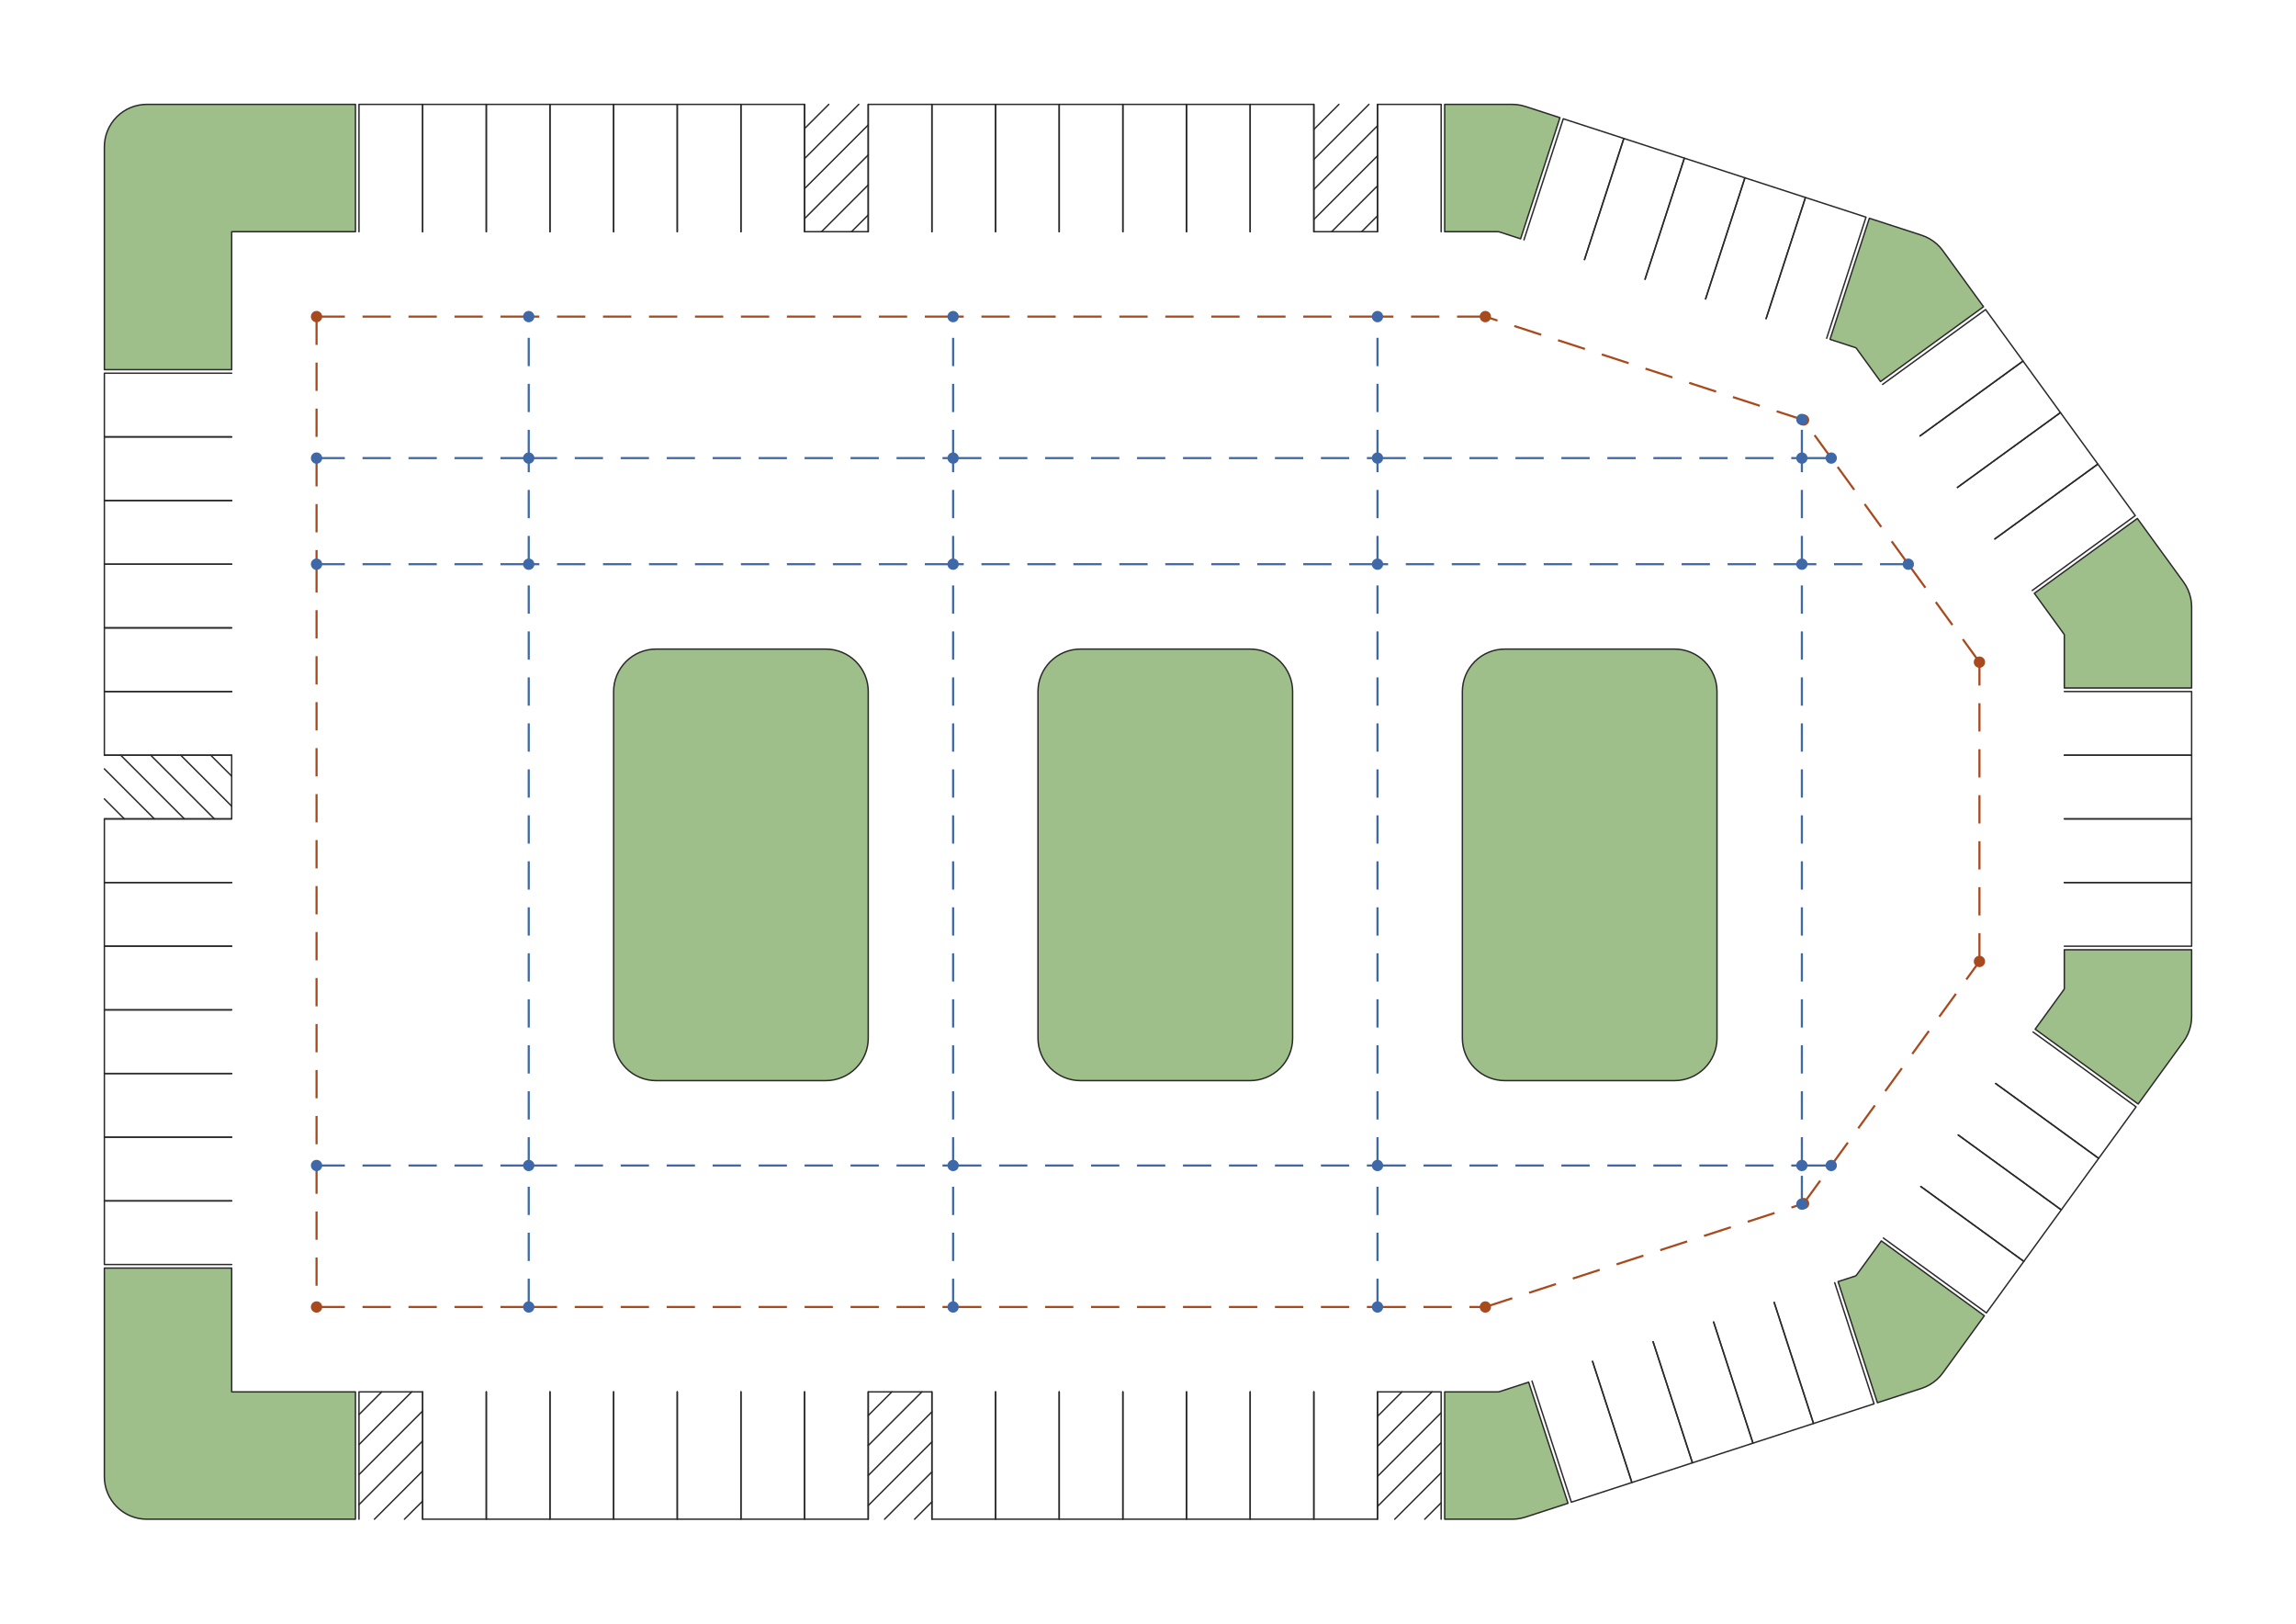
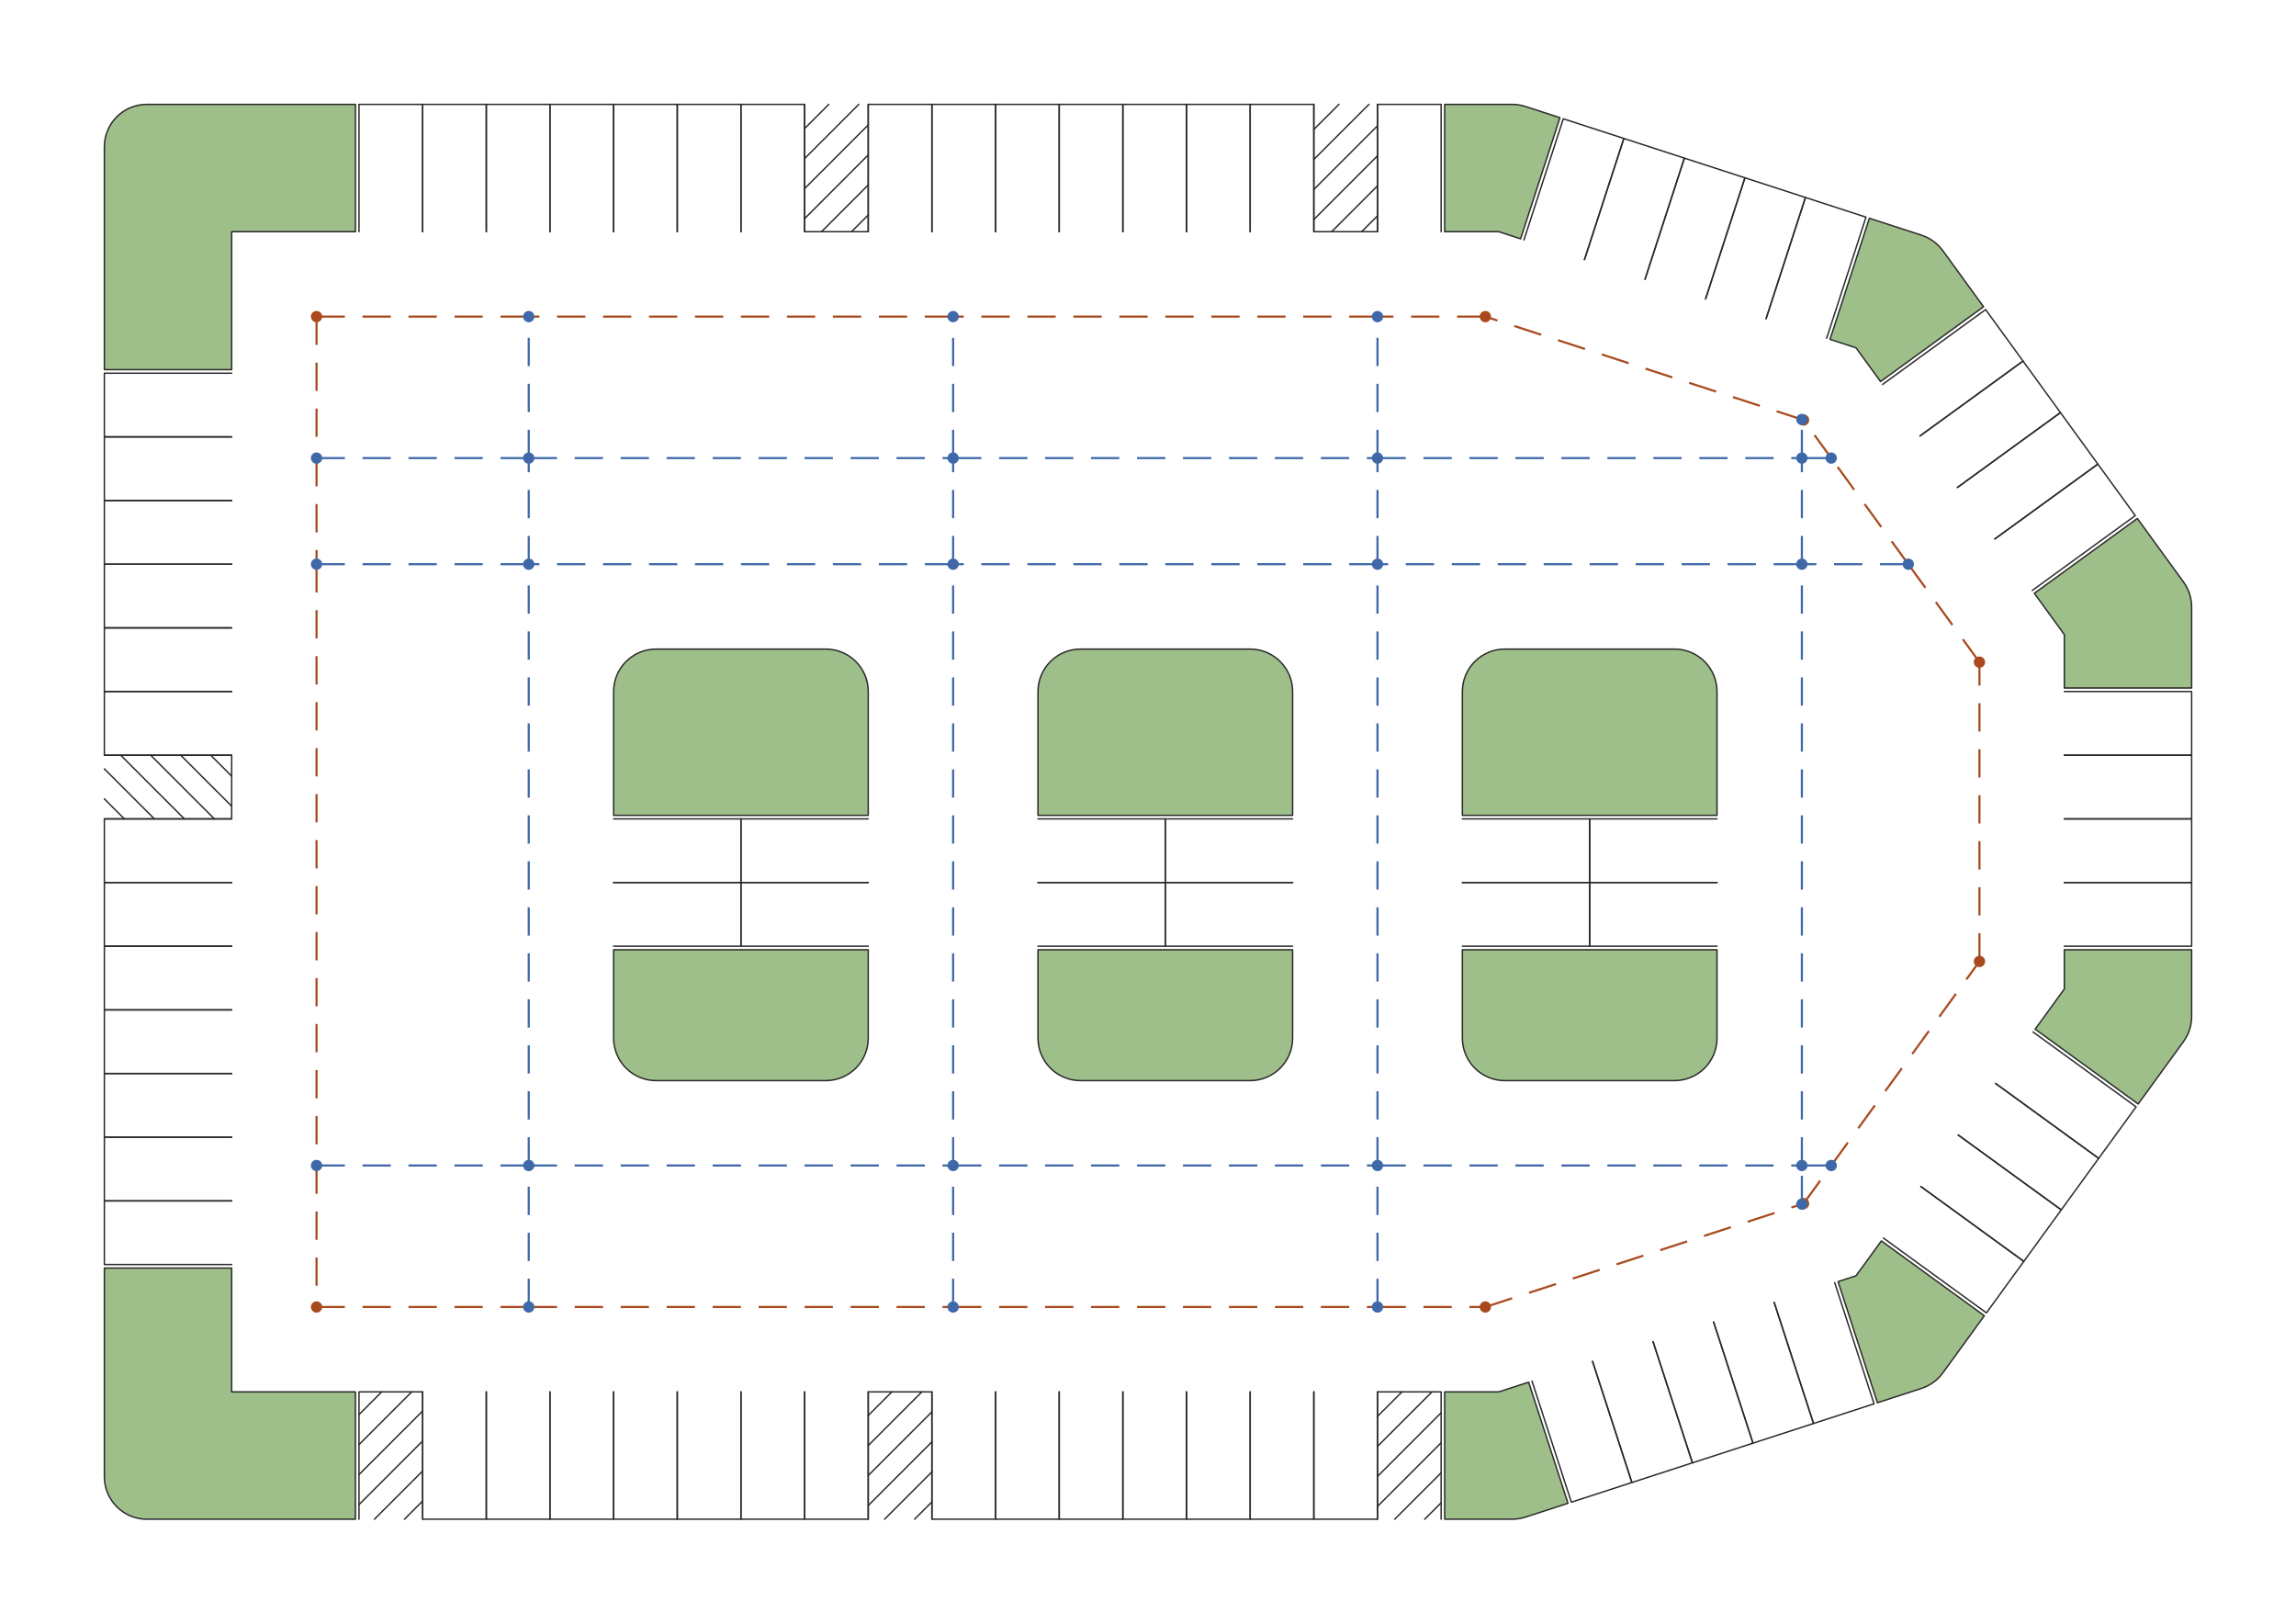
<svg xmlns="http://www.w3.org/2000/svg" width="649.232" height="459.021" viewBox="-14.755 -14.755 324.616 229.511" preserveAspectRatio="xMidYMid meet">
  <style>polygon,polyline,line,path{vector-effect:non-scaling-stroke}</style>
  <defs>
    <marker id="arrow-i" viewBox="0 0 10 10" refX="10" refY="5" markerWidth="6" markerHeight="6" orient="auto-start-reverse">
      <path d="M0 0L10 5L0 10z" fill="#3e68a8" />
    </marker>
    <marker id="arrow-p" viewBox="0 0 10 10" refX="10" refY="5" markerWidth="6" markerHeight="6" orient="auto-start-reverse">
      <path d="M0 0L10 5L0 10z" fill="#a84a1e" />
    </marker>
  </defs>
  <g transform="translate(0,200) scale(1,-1)">
    <g id="islands" fill="#9fbf8a" fill-rule="evenodd" stroke="none">
      <path d="M0 35.500 L0 6 L0.029 5.412 L0.115 4.829 L0.258 4.258 L0.457 3.704 L0.708 3.172 L1.011 2.667 L1.362 2.194 L1.757 1.757 L2.194 1.362 L2.667 1.011 L3.172 0.708 L3.704 0.457 L4.258 0.258 L4.829 0.115 L5.412 0.029 L6 0 L35.500 0 L35.500 18 L18.147 18 L18.007 18.007 L18 18.147 L18 35.500 Z" />
      <path d="M0 194 L0 162.500 L18 162.500 L18 181.853 L18.007 181.993 L18.147 182 L35.500 182 L35.500 200 L6 200 L5.412 199.971 L4.829 199.885 L4.258 199.742 L3.704 199.543 L3.172 199.292 L2.667 198.989 L2.194 198.638 L1.757 198.243 L1.362 197.806 L1.011 197.333 L0.708 196.828 L0.457 196.296 L0.258 195.742 L0.115 195.171 L0.029 194.588 Z" />
      <path d="M189.500 18 L189.500 0 L199.050 0 L199.677 0.033 L200.297 0.131 L200.904 0.294 L206.932 2.252 L201.370 19.371 L198.957 18.587 L197.299 18.049 L197.148 18.008 L196.992 18 Z" />
      <path d="M189.500 200 L189.500 182 L196.992 182 L197.148 181.992 L197.299 181.951 L198.957 181.413 L200.232 180.998 L205.794 198.117 L200.904 199.706 L200.297 199.869 L199.677 199.967 L199.050 200 Z" />
      <path d="M249.543 183.903 L243.980 166.784 L247.504 165.639 L247.649 165.583 L247.746 165.463 L249.946 162.436 L251.121 160.819 L265.683 171.399 L259.924 179.325 L259.529 179.813 L259.085 180.257 L258.597 180.652 L258.070 180.994 L257.511 181.279 L256.924 181.504 Z" />
      <path d="M247.504 34.361 L245.118 33.586 L250.681 16.467 L256.924 18.496 L257.511 18.721 L258.070 19.006 L258.597 19.348 L259.085 19.743 L259.529 20.187 L259.924 20.675 L265.798 28.760 L251.236 39.340 L249.946 37.564 L247.746 34.537 L247.649 34.417 Z" />
      <path d="M287.431 141.465 L272.869 130.885 L274.814 128.208 L277.013 125.180 L277.098 125.051 L277.106 124.896 L277.106 117.500 L295.106 117.500 L295.106 128.952 L295.073 129.579 L294.975 130.200 L294.812 130.806 L294.587 131.393 L294.302 131.952 L293.960 132.479 Z" />
      <path d="M274.814 71.792 L272.984 69.274 L287.546 58.694 L293.960 67.521 L294.302 68.048 L294.587 68.607 L294.812 69.194 L294.975 69.800 L295.073 70.421 L295.106 71.048 L295.106 80.500 L277.106 80.500 L277.106 75.104 L277.098 74.949 L277.013 74.820 Z" />
-       <path d="M72 117 L72 68 L72.029 67.412 L72.115 66.829 L72.258 66.258 L72.457 65.704 L72.708 65.172 L73.011 64.667 L73.362 64.194 L73.757 63.757 L74.194 63.362 L74.667 63.011 L75.172 62.708 L75.704 62.457 L76.258 62.258 L76.829 62.115 L77.412 62.029 L78 62 L102 62 L102.588 62.029 L103.171 62.115 L103.742 62.258 L104.296 62.457 L104.828 62.708 L105.333 63.011 L105.806 63.362 L106.243 63.757 L106.638 64.194 L106.989 64.667 L107.292 65.172 L107.543 65.704 L107.742 66.258 L107.885 66.829 L107.971 67.412 L108 68 L108 117 L107.971 117.588 L107.885 118.171 L107.742 118.742 L107.543 119.296 L107.292 119.828 L106.989 120.333 L106.638 120.806 L106.243 121.243 L105.806 121.638 L105.333 121.989 L104.828 122.292 L104.296 122.543 L103.742 122.742 L103.171 122.885 L102.588 122.971 L102 123 L78 123 L77.412 122.971 L76.829 122.885 L76.258 122.742 L75.704 122.543 L75.172 122.292 L74.667 121.989 L74.194 121.638 L73.757 121.243 L73.362 120.806 L73.011 120.333 L72.708 119.828 L72.457 119.296 L72.258 118.742 L72.115 118.171 L72.029 117.588 Z" />
-       <path d="M132 117 L132 68 L132.029 67.412 L132.115 66.829 L132.258 66.258 L132.457 65.704 L132.708 65.172 L133.011 64.667 L133.362 64.194 L133.757 63.757 L134.194 63.362 L134.667 63.011 L135.172 62.708 L135.704 62.457 L136.258 62.258 L136.829 62.115 L137.412 62.029 L138 62 L162 62 L162.588 62.029 L163.171 62.115 L163.742 62.258 L164.296 62.457 L164.828 62.708 L165.333 63.011 L165.806 63.362 L166.243 63.757 L166.638 64.194 L166.989 64.667 L167.292 65.172 L167.543 65.704 L167.742 66.258 L167.885 66.829 L167.971 67.412 L168 68 L168 117 L167.971 117.588 L167.885 118.171 L167.742 118.742 L167.543 119.296 L167.292 119.828 L166.989 120.333 L166.638 120.806 L166.243 121.243 L165.806 121.638 L165.333 121.989 L164.828 122.292 L164.296 122.543 L163.742 122.742 L163.171 122.885 L162.588 122.971 L162 123 L138 123 L137.412 122.971 L136.829 122.885 L136.258 122.742 L135.704 122.543 L135.172 122.292 L134.667 121.989 L134.194 121.638 L133.757 121.243 L133.362 120.806 L133.011 120.333 L132.708 119.828 L132.457 119.296 L132.258 118.742 L132.115 118.171 L132.029 117.588 Z" />
-       <path d="M192 117 L192 68 L192.029 67.412 L192.115 66.829 L192.258 66.258 L192.457 65.704 L192.708 65.172 L193.011 64.667 L193.362 64.194 L193.757 63.757 L194.194 63.362 L194.667 63.011 L195.172 62.708 L195.704 62.457 L196.258 62.258 L196.829 62.115 L197.412 62.029 L198 62 L222 62 L222.588 62.029 L223.171 62.115 L223.742 62.258 L224.296 62.457 L224.828 62.708 L225.333 63.011 L225.806 63.362 L226.243 63.757 L226.638 64.194 L226.989 64.667 L227.292 65.172 L227.543 65.704 L227.742 66.258 L227.885 66.829 L227.971 67.412 L228 68 L228 117 L227.971 117.588 L227.885 118.171 L227.742 118.742 L227.543 119.296 L227.292 119.828 L226.989 120.333 L226.638 120.806 L226.243 121.243 L225.806 121.638 L225.333 121.989 L224.828 122.292 L224.296 122.543 L223.742 122.742 L223.171 122.885 L222.588 122.971 L222 123 L198 123 L197.412 122.971 L196.829 122.885 L196.258 122.742 L195.704 122.543 L195.172 122.292 L194.667 121.989 L194.194 121.638 L193.757 121.243 L193.362 120.806 L193.011 120.333 L192.708 119.828 L192.457 119.296 L192.258 118.742 L192.115 118.171 L192.029 117.588 Z" />
+       <path d="M72 80.500 L72 68 L72.029 67.412 L72.115 66.829 L72.258 66.258 L72.457 65.704 L72.708 65.172 L73.011 64.667 L73.362 64.194 L73.757 63.757 L74.194 63.362 L74.667 63.011 L75.172 62.708 L75.704 62.457 L76.258 62.258 L76.829 62.115 L77.412 62.029 L78 62 L102 62 L102.588 62.029 L103.171 62.115 L103.742 62.258 L104.296 62.457 L104.828 62.708 L105.333 63.011 L105.806 63.362 L106.243 63.757 L106.638 64.194 L106.989 64.667 L107.292 65.172 L107.543 65.704 L107.742 66.258 L107.885 66.829 L107.971 67.412 L108 68 L108 80.500 Z" />
+       <path d="M72 117 L72 99.500 L108 99.500 L108 117 L107.971 117.588 L107.885 118.171 L107.742 118.742 L107.543 119.296 L107.292 119.828 L106.989 120.333 L106.638 120.806 L106.243 121.243 L105.806 121.638 L105.333 121.989 L104.828 122.292 L104.296 122.543 L103.742 122.742 L103.171 122.885 L102.588 122.971 L102 123 L78 123 L77.412 122.971 L76.829 122.885 L76.258 122.742 L75.704 122.543 L75.172 122.292 L74.667 121.989 L74.194 121.638 L73.757 121.243 L73.362 120.806 L73.011 120.333 L72.708 119.828 L72.457 119.296 L72.258 118.742 L72.115 118.171 L72.029 117.588 Z" />
+       <path d="M132 80.500 L132 68 L132.029 67.412 L132.115 66.829 L132.258 66.258 L132.457 65.704 L132.708 65.172 L133.011 64.667 L133.362 64.194 L133.757 63.757 L134.194 63.362 L134.667 63.011 L135.172 62.708 L135.704 62.457 L136.258 62.258 L136.829 62.115 L137.412 62.029 L138 62 L162 62 L162.588 62.029 L163.171 62.115 L163.742 62.258 L164.296 62.457 L164.828 62.708 L165.333 63.011 L165.806 63.362 L166.243 63.757 L166.638 64.194 L166.989 64.667 L167.292 65.172 L167.543 65.704 L167.742 66.258 L167.885 66.829 L167.971 67.412 L168 68 L168 80.500 Z" />
+       <path d="M132 117 L132 99.500 L168 99.500 L168 117 L167.971 117.588 L167.885 118.171 L167.742 118.742 L167.543 119.296 L167.292 119.828 L166.989 120.333 L166.638 120.806 L166.243 121.243 L165.806 121.638 L165.333 121.989 L164.828 122.292 L164.296 122.543 L163.742 122.742 L163.171 122.885 L162.588 122.971 L162 123 L138 123 L137.412 122.971 L136.829 122.885 L136.258 122.742 L135.704 122.543 L135.172 122.292 L134.667 121.989 L134.194 121.638 L133.757 121.243 L133.362 120.806 L133.011 120.333 L132.708 119.828 L132.457 119.296 L132.258 118.742 L132.115 118.171 L132.029 117.588 Z" />
+       <path d="M192 80.500 L192 68 L192.029 67.412 L192.115 66.829 L192.258 66.258 L192.457 65.704 L192.708 65.172 L193.011 64.667 L193.362 64.194 L193.757 63.757 L194.194 63.362 L194.667 63.011 L195.172 62.708 L195.704 62.457 L196.258 62.258 L196.829 62.115 L197.412 62.029 L198 62 L222 62 L222.588 62.029 L223.171 62.115 L223.742 62.258 L224.296 62.457 L224.828 62.708 L225.333 63.011 L225.806 63.362 L226.243 63.757 L226.638 64.194 L226.989 64.667 L227.292 65.172 L227.543 65.704 L227.742 66.258 L227.885 66.829 L227.971 67.412 L228 68 L228 80.500 Z" />
+       <path d="M192 117 L192 99.500 L228 99.500 L228 117 L227.971 117.588 L227.885 118.171 L227.742 118.742 L227.543 119.296 L227.292 119.828 L226.989 120.333 L226.638 120.806 L226.243 121.243 L225.806 121.638 L225.333 121.989 L224.828 122.292 L224.296 122.543 L223.742 122.742 L223.171 122.885 L222.588 122.971 L222 123 L198 123 L197.412 122.971 L196.829 122.885 L196.258 122.742 L195.704 122.543 L195.172 122.292 L194.667 121.989 L194.194 121.638 L193.757 121.243 L193.362 120.806 L193.011 120.333 L192.708 119.828 L192.457 119.296 L192.258 118.742 L192.115 118.171 L192.029 117.588 Z" />
    </g>
    <g id="stalls" stroke="none">
</g>
    <g id="paint" fill="none" stroke="#2a2a2a" stroke-width="0.4" stroke-linecap="round" stroke-linejoin="round">
      <polyline points="189,182 189,200 180,200 180,182" />
      <polyline points="171,200 171,182 180,182 180,200" />
      <polyline points="171,182 171,200 162,200 162,182" />
      <polyline points="162,182 162,200 153,200 153,182" />
      <polyline points="153,182 153,200 144,200 144,182" />
      <polyline points="144,182 144,200 135,200 135,182" />
      <polyline points="135,182 135,200 126,200 126,182" />
      <polyline points="126,182 126,200 117,200 117,182" />
      <polyline points="117,182 117,200 108,200 108,182" />
      <polyline points="99,200 99,182 108,182 108,200" />
      <polyline points="99,182 99,200 90,200 90,182" />
      <polyline points="90,182 90,200 81,200 81,182" />
      <polyline points="81,182 81,200 72,200 72,182" />
      <polyline points="72,182 72,200 63,200 63,182" />
      <polyline points="63,182 63,200 54,200 54,182" />
      <polyline points="54,182 54,200 45,200 45,182" />
      <polyline points="45,182 45,200 36,200 36,182" />
      <polyline points="45,0 45,18 36,18 36,0" />
      <polyline points="45,18 45,0 54,0 54,18" />
      <polyline points="54,18 54,0 63,0 63,18" />
      <polyline points="63,18 63,0 72,0 72,18" />
      <polyline points="72,18 72,0 81,0 81,18" />
      <polyline points="81,18 81,0 90,0 90,18" />
      <polyline points="90,18 90,0 99,0 99,18" />
      <polyline points="99,18 99,0 108,0 108,18" />
      <polyline points="117,0 117,18 108,18 108,0" />
      <polyline points="117,18 117,0 126,0 126,18" />
      <polyline points="126,18 126,0 135,0 135,18" />
      <polyline points="135,18 135,0 144,0 144,18" />
      <polyline points="144,18 144,0 153,0 153,18" />
      <polyline points="153,18 153,0 162,0 162,18" />
      <polyline points="162,18 162,0 171,0 171,18" />
      <polyline points="171,18 171,0 180,0 180,18" />
      <polyline points="189,0 189,18 180,18 180,0" />
      <polyline points="18,162 0,162 0,153 18,153" />
      <polyline points="18,153 0,153 0,144 18,144" />
      <polyline points="18,144 0,144 0,135 18,135" />
      <polyline points="18,135 0,135 0,126 18,126" />
      <polyline points="18,126 0,126 0,117 18,117" />
      <polyline points="18,117 0,117 0,108 18,108" />
      <polyline points="0,99 18,99 18,108 0,108" />
      <polyline points="18,99 0,99 0,90 18,90" />
      <polyline points="18,90 0,90 0,81 18,81" />
      <polyline points="18,81 0,81 0,72 18,72" />
      <polyline points="18,72 0,72 0,63 18,63" />
      <polyline points="18,63 0,63 0,54 18,54" />
      <polyline points="18,54 0,54 0,45 18,45" />
      <polyline points="18,45 0,45 0,36 18,36" />
      <polyline points="243.505,166.938 249.067,184.057 240.507,186.838 234.945,169.719" />
      <polyline points="234.945,169.719 240.507,186.838 231.948,189.619 226.386,172.500" />
      <polyline points="226.386,172.500 231.948,189.619 223.388,192.401 217.826,175.282" />
      <polyline points="217.826,175.282 223.388,192.401 214.829,195.182 209.267,178.063" />
      <polyline points="209.267,178.063 214.829,195.182 206.269,197.963 200.707,180.844" />
      <polyline points="201.845,19.526 207.407,2.407 215.967,5.188 210.405,22.307" />
      <polyline points="210.405,22.307 215.967,5.188 224.527,7.969 218.964,25.088" />
      <polyline points="218.964,25.088 224.527,7.969 233.086,10.750 227.524,27.869" />
      <polyline points="227.524,27.869 233.086,10.750 241.646,13.531 236.083,30.650" />
      <polyline points="236.083,30.650 241.646,13.531 250.205,16.313 244.643,33.432" />
      <polyline points="272.575,131.289 287.137,141.870 281.847,149.151 267.285,138.571" />
      <polyline points="267.285,138.571 281.847,149.151 276.557,156.432 261.995,145.852" />
      <polyline points="261.995,145.852 276.557,156.432 271.267,163.713 256.705,153.133" />
      <polyline points="256.705,153.133 271.267,163.713 265.977,170.994 251.414,160.414" />
      <polyline points="251.530,39.745 266.092,29.165 271.382,36.446 256.820,47.026" />
      <polyline points="256.820,47.026 271.382,36.446 276.672,43.727 262.110,54.307" />
      <polyline points="262.110,54.307 276.672,43.727 281.963,51.008 267.400,61.588" />
      <polyline points="267.400,61.588 281.963,51.008 287.253,58.289 272.690,68.870" />
      <polyline points="277.106,81 295.106,81 295.106,90 277.106,90" />
      <polyline points="277.106,90 295.106,90 295.106,99 277.106,99" />
      <polyline points="277.106,99 295.106,99 295.106,108 277.106,108" />
      <polyline points="277.106,108 295.106,108 295.106,117 277.106,117" />
+       <polyline points="72,81 90,81 90,90 72,90" />
+       <polyline points="72,90 90,90 90,99 72,99" />
+       <polyline points="108,99 90,99 90,90 108,90" />
+       <polyline points="108,90 90,90 90,81 108,81" />
+       <polyline points="132,81 150,81 150,90 132,90" />
+       <polyline points="132,90 150,90 150,99 132,99" />
+       <polyline points="168,99 150,99 150,90 168,90" />
+       <polyline points="168,90 150,90 150,81 168,81" />
+       <polyline points="192,81 210,81 210,90 192,90" />
+       <polyline points="192,90 210,90 210,99 192,99" />
+       <polyline points="228,99 210,99 210,90 228,90" />
+       <polyline points="228,90 210,90 210,81 228,81" />
      <line x1="174.544" y1="200" x2="171" y2="196.456" />
      <line x1="178.787" y1="200" x2="171" y2="192.213" />
      <line x1="180" y1="196.971" x2="171" y2="187.971" />
      <line x1="180" y1="192.728" x2="171" y2="183.728" />
      <line x1="180" y1="188.485" x2="173.515" y2="182" />
      <line x1="180" y1="184.243" x2="177.757" y2="182" />
      <line x1="102.419" y1="200" x2="99" y2="196.581" />
      <line x1="106.662" y1="200" x2="99" y2="192.338" />
      <line x1="108" y1="197.095" x2="99" y2="188.095" />
      <line x1="108" y1="192.853" x2="99" y2="183.853" />
      <line x1="108" y1="188.610" x2="101.390" y2="182" />
      <line x1="108" y1="184.368" x2="105.632" y2="182" />
      <line x1="42.426" y1="0" x2="45" y2="2.574" />
      <line x1="38.184" y1="0" x2="45" y2="6.816" />
      <line x1="36" y1="2.059" x2="45" y2="11.059" />
      <line x1="36" y1="6.302" x2="45" y2="15.302" />
      <line x1="36" y1="10.544" x2="43.456" y2="18" />
      <line x1="36" y1="14.787" x2="39.213" y2="18" />
      <line x1="114.551" y1="0" x2="117" y2="2.449" />
      <line x1="110.309" y1="0" x2="117" y2="6.691" />
      <line x1="108" y1="1.934" x2="117" y2="10.934" />
      <line x1="108" y1="6.177" x2="117" y2="15.177" />
      <line x1="108" y1="10.419" x2="115.581" y2="18" />
      <line x1="108" y1="14.662" x2="111.338" y2="18" />
      <line x1="186.676" y1="0" x2="189" y2="2.324" />
      <line x1="182.434" y1="0" x2="189" y2="6.566" />
      <line x1="180" y1="1.809" x2="189" y2="10.809" />
      <line x1="180" y1="6.052" x2="189" y2="15.052" />
      <line x1="180" y1="10.294" x2="187.706" y2="18" />
      <line x1="180" y1="14.537" x2="183.463" y2="18" />
      <line x1="0" y1="101.823" x2="2.823" y2="99" />
      <line x1="0" y1="106.066" x2="7.066" y2="99" />
      <line x1="2.309" y1="108" x2="11.309" y2="99" />
      <line x1="6.551" y1="108" x2="15.551" y2="99" />
      <line x1="10.794" y1="108" x2="18" y2="100.794" />
      <line x1="15.037" y1="108" x2="18" y2="105.037" />
      <path d="M0 35.500 L0 6 L0.029 5.412 L0.115 4.829 L0.258 4.258 L0.457 3.704 L0.708 3.172 L1.011 2.667 L1.362 2.194 L1.757 1.757 L2.194 1.362 L2.667 1.011 L3.172 0.708 L3.704 0.457 L4.258 0.258 L4.829 0.115 L5.412 0.029 L6 0 L35.500 0 L35.500 18 L18.147 18 L18.007 18.007 L18 18.147 L18 35.500 Z" />
      <path d="M0 194 L0 162.500 L18 162.500 L18 181.853 L18.007 181.993 L18.147 182 L35.500 182 L35.500 200 L6 200 L5.412 199.971 L4.829 199.885 L4.258 199.742 L3.704 199.543 L3.172 199.292 L2.667 198.989 L2.194 198.638 L1.757 198.243 L1.362 197.806 L1.011 197.333 L0.708 196.828 L0.457 196.296 L0.258 195.742 L0.115 195.171 L0.029 194.588 Z" />
      <path d="M189.500 18 L189.500 0 L199.050 0 L199.677 0.033 L200.297 0.131 L200.904 0.294 L206.932 2.252 L201.370 19.371 L198.957 18.587 L197.299 18.049 L197.148 18.008 L196.992 18 Z" />
      <path d="M189.500 200 L189.500 182 L196.992 182 L197.148 181.992 L197.299 181.951 L198.957 181.413 L200.232 180.998 L205.794 198.117 L200.904 199.706 L200.297 199.869 L199.677 199.967 L199.050 200 Z" />
      <path d="M249.543 183.903 L243.980 166.784 L247.504 165.639 L247.649 165.583 L247.746 165.463 L249.946 162.436 L251.121 160.819 L265.683 171.399 L259.924 179.325 L259.529 179.813 L259.085 180.257 L258.597 180.652 L258.070 180.994 L257.511 181.279 L256.924 181.504 Z" />
      <path d="M247.504 34.361 L245.118 33.586 L250.681 16.467 L256.924 18.496 L257.511 18.721 L258.070 19.006 L258.597 19.348 L259.085 19.743 L259.529 20.187 L259.924 20.675 L265.798 28.760 L251.236 39.340 L249.946 37.564 L247.746 34.537 L247.649 34.417 Z" />
      <path d="M287.431 141.465 L272.869 130.885 L274.814 128.208 L277.013 125.180 L277.098 125.051 L277.106 124.896 L277.106 117.500 L295.106 117.500 L295.106 128.952 L295.073 129.579 L294.975 130.200 L294.812 130.806 L294.587 131.393 L294.302 131.952 L293.960 132.479 Z" />
      <path d="M274.814 71.792 L272.984 69.274 L287.546 58.694 L293.960 67.521 L294.302 68.048 L294.587 68.607 L294.812 69.194 L294.975 69.800 L295.073 70.421 L295.106 71.048 L295.106 80.500 L277.106 80.500 L277.106 75.104 L277.098 74.949 L277.013 74.820 Z" />
-       <path d="M72 117 L72 68 L72.029 67.412 L72.115 66.829 L72.258 66.258 L72.457 65.704 L72.708 65.172 L73.011 64.667 L73.362 64.194 L73.757 63.757 L74.194 63.362 L74.667 63.011 L75.172 62.708 L75.704 62.457 L76.258 62.258 L76.829 62.115 L77.412 62.029 L78 62 L102 62 L102.588 62.029 L103.171 62.115 L103.742 62.258 L104.296 62.457 L104.828 62.708 L105.333 63.011 L105.806 63.362 L106.243 63.757 L106.638 64.194 L106.989 64.667 L107.292 65.172 L107.543 65.704 L107.742 66.258 L107.885 66.829 L107.971 67.412 L108 68 L108 117 L107.971 117.588 L107.885 118.171 L107.742 118.742 L107.543 119.296 L107.292 119.828 L106.989 120.333 L106.638 120.806 L106.243 121.243 L105.806 121.638 L105.333 121.989 L104.828 122.292 L104.296 122.543 L103.742 122.742 L103.171 122.885 L102.588 122.971 L102 123 L78 123 L77.412 122.971 L76.829 122.885 L76.258 122.742 L75.704 122.543 L75.172 122.292 L74.667 121.989 L74.194 121.638 L73.757 121.243 L73.362 120.806 L73.011 120.333 L72.708 119.828 L72.457 119.296 L72.258 118.742 L72.115 118.171 L72.029 117.588 Z" />
-       <path d="M132 117 L132 68 L132.029 67.412 L132.115 66.829 L132.258 66.258 L132.457 65.704 L132.708 65.172 L133.011 64.667 L133.362 64.194 L133.757 63.757 L134.194 63.362 L134.667 63.011 L135.172 62.708 L135.704 62.457 L136.258 62.258 L136.829 62.115 L137.412 62.029 L138 62 L162 62 L162.588 62.029 L163.171 62.115 L163.742 62.258 L164.296 62.457 L164.828 62.708 L165.333 63.011 L165.806 63.362 L166.243 63.757 L166.638 64.194 L166.989 64.667 L167.292 65.172 L167.543 65.704 L167.742 66.258 L167.885 66.829 L167.971 67.412 L168 68 L168 117 L167.971 117.588 L167.885 118.171 L167.742 118.742 L167.543 119.296 L167.292 119.828 L166.989 120.333 L166.638 120.806 L166.243 121.243 L165.806 121.638 L165.333 121.989 L164.828 122.292 L164.296 122.543 L163.742 122.742 L163.171 122.885 L162.588 122.971 L162 123 L138 123 L137.412 122.971 L136.829 122.885 L136.258 122.742 L135.704 122.543 L135.172 122.292 L134.667 121.989 L134.194 121.638 L133.757 121.243 L133.362 120.806 L133.011 120.333 L132.708 119.828 L132.457 119.296 L132.258 118.742 L132.115 118.171 L132.029 117.588 Z" />
-       <path d="M192 117 L192 68 L192.029 67.412 L192.115 66.829 L192.258 66.258 L192.457 65.704 L192.708 65.172 L193.011 64.667 L193.362 64.194 L193.757 63.757 L194.194 63.362 L194.667 63.011 L195.172 62.708 L195.704 62.457 L196.258 62.258 L196.829 62.115 L197.412 62.029 L198 62 L222 62 L222.588 62.029 L223.171 62.115 L223.742 62.258 L224.296 62.457 L224.828 62.708 L225.333 63.011 L225.806 63.362 L226.243 63.757 L226.638 64.194 L226.989 64.667 L227.292 65.172 L227.543 65.704 L227.742 66.258 L227.885 66.829 L227.971 67.412 L228 68 L228 117 L227.971 117.588 L227.885 118.171 L227.742 118.742 L227.543 119.296 L227.292 119.828 L226.989 120.333 L226.638 120.806 L226.243 121.243 L225.806 121.638 L225.333 121.989 L224.828 122.292 L224.296 122.543 L223.742 122.742 L223.171 122.885 L222.588 122.971 L222 123 L198 123 L197.412 122.971 L196.829 122.885 L196.258 122.742 L195.704 122.543 L195.172 122.292 L194.667 121.989 L194.194 121.638 L193.757 121.243 L193.362 120.806 L193.011 120.333 L192.708 119.828 L192.457 119.296 L192.258 118.742 L192.115 118.171 L192.029 117.588 Z" />
+       <path d="M72 80.500 L72 68 L72.029 67.412 L72.115 66.829 L72.258 66.258 L72.457 65.704 L72.708 65.172 L73.011 64.667 L73.362 64.194 L73.757 63.757 L74.194 63.362 L74.667 63.011 L75.172 62.708 L75.704 62.457 L76.258 62.258 L76.829 62.115 L77.412 62.029 L78 62 L102 62 L102.588 62.029 L103.171 62.115 L103.742 62.258 L104.296 62.457 L104.828 62.708 L105.333 63.011 L105.806 63.362 L106.243 63.757 L106.638 64.194 L106.989 64.667 L107.292 65.172 L107.543 65.704 L107.742 66.258 L107.885 66.829 L107.971 67.412 L108 68 L108 80.500 Z" />
+       <path d="M72 117 L72 99.500 L108 99.500 L108 117 L107.971 117.588 L107.885 118.171 L107.742 118.742 L107.543 119.296 L107.292 119.828 L106.989 120.333 L106.638 120.806 L106.243 121.243 L105.806 121.638 L105.333 121.989 L104.828 122.292 L104.296 122.543 L103.742 122.742 L103.171 122.885 L102.588 122.971 L102 123 L78 123 L77.412 122.971 L76.829 122.885 L76.258 122.742 L75.704 122.543 L75.172 122.292 L74.667 121.989 L74.194 121.638 L73.757 121.243 L73.362 120.806 L73.011 120.333 L72.708 119.828 L72.457 119.296 L72.258 118.742 L72.115 118.171 L72.029 117.588 Z" />
+       <path d="M132 80.500 L132 68 L132.029 67.412 L132.115 66.829 L132.258 66.258 L132.457 65.704 L132.708 65.172 L133.011 64.667 L133.362 64.194 L133.757 63.757 L134.194 63.362 L134.667 63.011 L135.172 62.708 L135.704 62.457 L136.258 62.258 L136.829 62.115 L137.412 62.029 L138 62 L162 62 L162.588 62.029 L163.171 62.115 L163.742 62.258 L164.296 62.457 L164.828 62.708 L165.333 63.011 L165.806 63.362 L166.243 63.757 L166.638 64.194 L166.989 64.667 L167.292 65.172 L167.543 65.704 L167.742 66.258 L167.885 66.829 L167.971 67.412 L168 68 L168 80.500 Z" />
+       <path d="M132 117 L132 99.500 L168 99.500 L168 117 L167.971 117.588 L167.885 118.171 L167.742 118.742 L167.543 119.296 L167.292 119.828 L166.989 120.333 L166.638 120.806 L166.243 121.243 L165.806 121.638 L165.333 121.989 L164.828 122.292 L164.296 122.543 L163.742 122.742 L163.171 122.885 L162.588 122.971 L162 123 L138 123 L137.412 122.971 L136.829 122.885 L136.258 122.742 L135.704 122.543 L135.172 122.292 L134.667 121.989 L134.194 121.638 L133.757 121.243 L133.362 120.806 L133.011 120.333 L132.708 119.828 L132.457 119.296 L132.258 118.742 L132.115 118.171 L132.029 117.588 Z" />
+       <path d="M192 80.500 L192 68 L192.029 67.412 L192.115 66.829 L192.258 66.258 L192.457 65.704 L192.708 65.172 L193.011 64.667 L193.362 64.194 L193.757 63.757 L194.194 63.362 L194.667 63.011 L195.172 62.708 L195.704 62.457 L196.258 62.258 L196.829 62.115 L197.412 62.029 L198 62 L222 62 L222.588 62.029 L223.171 62.115 L223.742 62.258 L224.296 62.457 L224.828 62.708 L225.333 63.011 L225.806 63.362 L226.243 63.757 L226.638 64.194 L226.989 64.667 L227.292 65.172 L227.543 65.704 L227.742 66.258 L227.885 66.829 L227.971 67.412 L228 68 L228 80.500 Z" />
+       <path d="M192 117 L192 99.500 L228 99.500 L228 117 L227.971 117.588 L227.885 118.171 L227.742 118.742 L227.543 119.296 L227.292 119.828 L226.989 120.333 L226.638 120.806 L226.243 121.243 L225.806 121.638 L225.333 121.989 L224.828 122.292 L224.296 122.543 L223.742 122.742 L223.171 122.885 L222.588 122.971 L222 123 L198 123 L197.412 122.971 L196.829 122.885 L196.258 122.742 L195.704 122.543 L195.172 122.292 L194.667 121.989 L194.194 121.638 L193.757 121.243 L193.362 120.806 L193.011 120.333 L192.708 119.828 L192.457 119.296 L192.258 118.742 L192.115 118.171 L192.029 117.588 Z" />
    </g>
    <g id="graph">
      <line x1="30" y1="170" x2="30" y2="150" stroke="#a84a1e" stroke-width="0.6" stroke-dasharray="8 5" />
      <line x1="30" y1="135" x2="30" y2="50" stroke="#a84a1e" stroke-width="0.6" stroke-dasharray="8 5" />
      <line x1="30" y1="30" x2="60" y2="30" stroke="#a84a1e" stroke-width="0.6" stroke-dasharray="8 5" />
      <line x1="60" y1="30" x2="120" y2="30" stroke="#a84a1e" stroke-width="0.6" stroke-dasharray="8 5" />
      <line x1="120" y1="30" x2="180" y2="30" stroke="#a84a1e" stroke-width="0.6" stroke-dasharray="8 5" />
      <line x1="180" y1="30" x2="195.248" y2="30" stroke="#a84a1e" stroke-width="0.6" stroke-dasharray="8 5" />
      <line x1="195.248" y1="30" x2="240.238" y2="44.618" stroke="#a84a1e" stroke-width="0.6" stroke-dasharray="8 5" />
      <line x1="240.238" y1="44.618" x2="240.238" y2="44.618" stroke="#a84a1e" stroke-width="0.6" stroke-dasharray="8 5" />
      <line x1="240.238" y1="44.618" x2="244.148" y2="50" stroke="#a84a1e" stroke-width="0.6" stroke-dasharray="8 5" />
      <line x1="265.106" y1="78.846" x2="265.106" y2="121.154" stroke="#a84a1e" stroke-width="0.6" stroke-dasharray="8 5" />
      <line x1="265.106" y1="121.154" x2="255.046" y2="135" stroke="#a84a1e" stroke-width="0.6" stroke-dasharray="8 5" />
      <line x1="255.046" y1="135" x2="244.148" y2="150" stroke="#a84a1e" stroke-width="0.6" stroke-dasharray="8 5" />
      <line x1="240.238" y1="155.382" x2="240.238" y2="155.382" stroke="#a84a1e" stroke-width="0.6" stroke-dasharray="8 5" />
      <line x1="240.238" y1="155.382" x2="195.248" y2="170" stroke="#a84a1e" stroke-width="0.6" stroke-dasharray="8 5" />
      <line x1="195.248" y1="170" x2="180" y2="170" stroke="#a84a1e" stroke-width="0.6" stroke-dasharray="8 5" />
      <line x1="180" y1="170" x2="120" y2="170" stroke="#a84a1e" stroke-width="0.6" stroke-dasharray="8 5" />
      <line x1="120" y1="170" x2="60" y2="170" stroke="#a84a1e" stroke-width="0.6" stroke-dasharray="8 5" />
      <line x1="60" y1="170" x2="30" y2="170" stroke="#a84a1e" stroke-width="0.6" stroke-dasharray="8 5" />
      <line x1="240" y1="44.541" x2="240" y2="50" stroke="#3e68a8" stroke-width="0.6" stroke-dasharray="8 5" />
      <line x1="240" y1="135" x2="240" y2="150" stroke="#3e68a8" stroke-width="0.6" stroke-dasharray="8 5" />
      <line x1="180" y1="30" x2="180" y2="50" stroke="#3e68a8" stroke-width="0.6" stroke-dasharray="8 5" />
      <line x1="180" y1="135" x2="180" y2="150" stroke="#3e68a8" stroke-width="0.6" stroke-dasharray="8 5" />
      <line x1="120" y1="30" x2="120" y2="50" stroke="#3e68a8" stroke-width="0.6" stroke-dasharray="8 5" />
      <line x1="120" y1="135" x2="120" y2="150" stroke="#3e68a8" stroke-width="0.6" stroke-dasharray="8 5" />
      <line x1="60" y1="30" x2="60" y2="50" stroke="#3e68a8" stroke-width="0.6" stroke-dasharray="8 5" />
      <line x1="60" y1="135" x2="60" y2="150" stroke="#3e68a8" stroke-width="0.6" stroke-dasharray="8 5" />
      <line x1="255.046" y1="135" x2="240" y2="135" stroke="#3e68a8" stroke-width="0.6" stroke-dasharray="8 5" />
      <line x1="240" y1="135" x2="180" y2="135" stroke="#3e68a8" stroke-width="0.6" stroke-dasharray="8 5" />
      <line x1="180" y1="135" x2="120" y2="135" stroke="#3e68a8" stroke-width="0.6" stroke-dasharray="8 5" />
      <line x1="120" y1="135" x2="60" y2="135" stroke="#3e68a8" stroke-width="0.6" stroke-dasharray="8 5" />
      <line x1="60" y1="135" x2="30" y2="135" stroke="#3e68a8" stroke-width="0.6" stroke-dasharray="8 5" />
      <line x1="30" y1="50" x2="30" y2="30" stroke="#a84a1e" stroke-width="0.6" stroke-dasharray="8 5" />
      <line x1="60" y1="50" x2="60" y2="135" stroke="#3e68a8" stroke-width="0.6" stroke-dasharray="8 5" />
      <line x1="120" y1="50" x2="120" y2="135" stroke="#3e68a8" stroke-width="0.6" stroke-dasharray="8 5" />
      <line x1="180" y1="50" x2="180" y2="135" stroke="#3e68a8" stroke-width="0.6" stroke-dasharray="8 5" />
      <line x1="240" y1="50" x2="240" y2="135" stroke="#3e68a8" stroke-width="0.6" stroke-dasharray="8 5" />
      <line x1="244.148" y1="50" x2="265.106" y2="78.846" stroke="#a84a1e" stroke-width="0.6" stroke-dasharray="8 5" />
      <line x1="30" y1="150" x2="30" y2="135" stroke="#a84a1e" stroke-width="0.6" stroke-dasharray="8 5" />
      <line x1="60" y1="150" x2="60" y2="170" stroke="#3e68a8" stroke-width="0.6" stroke-dasharray="8 5" />
      <line x1="120" y1="150" x2="120" y2="170" stroke="#3e68a8" stroke-width="0.6" stroke-dasharray="8 5" />
      <line x1="180" y1="150" x2="180" y2="170" stroke="#3e68a8" stroke-width="0.6" stroke-dasharray="8 5" />
      <line x1="240" y1="150" x2="240" y2="155.459" stroke="#3e68a8" stroke-width="0.6" stroke-dasharray="8 5" />
      <line x1="244.148" y1="150" x2="240.238" y2="155.382" stroke="#a84a1e" stroke-width="0.6" stroke-dasharray="8 5" />
      <line x1="30" y1="50" x2="60" y2="50" stroke="#3e68a8" stroke-width="0.6" stroke-dasharray="8 5" />
      <line x1="60" y1="50" x2="120" y2="50" stroke="#3e68a8" stroke-width="0.6" stroke-dasharray="8 5" />
      <line x1="120" y1="50" x2="180" y2="50" stroke="#3e68a8" stroke-width="0.6" stroke-dasharray="8 5" />
      <line x1="180" y1="50" x2="240" y2="50" stroke="#3e68a8" stroke-width="0.6" stroke-dasharray="8 5" />
      <line x1="240" y1="50" x2="244.148" y2="50" stroke="#3e68a8" stroke-width="0.6" stroke-dasharray="8 5" />
      <line x1="30" y1="150" x2="60" y2="150" stroke="#3e68a8" stroke-width="0.6" stroke-dasharray="8 5" />
      <line x1="60" y1="150" x2="120" y2="150" stroke="#3e68a8" stroke-width="0.6" stroke-dasharray="8 5" />
      <line x1="120" y1="150" x2="180" y2="150" stroke="#3e68a8" stroke-width="0.6" stroke-dasharray="8 5" />
      <line x1="180" y1="150" x2="240" y2="150" stroke="#3e68a8" stroke-width="0.6" stroke-dasharray="8 5" />
      <line x1="240" y1="150" x2="244.148" y2="150" stroke="#3e68a8" stroke-width="0.6" stroke-dasharray="8 5" />
      <circle cx="30" cy="170" r="0.8" fill="#a84a1e" />
      <circle cx="30" cy="30" r="0.8" fill="#a84a1e" />
      <circle cx="195.248" cy="30" r="0.8" fill="#a84a1e" />
      <circle cx="240.238" cy="44.618" r="0.8" fill="#a84a1e" />
      <circle cx="265.106" cy="78.846" r="0.8" fill="#a84a1e" />
      <circle cx="265.106" cy="121.154" r="0.8" fill="#a84a1e" />
      <circle cx="240.238" cy="155.382" r="0.8" fill="#a84a1e" />
      <circle cx="195.248" cy="170" r="0.8" fill="#a84a1e" />
      <circle cx="240" cy="44.541" r="0.8" fill="#3e68a8" />
      <circle cx="240" cy="155.459" r="0.8" fill="#3e68a8" />
      <circle cx="180" cy="30" r="0.8" fill="#3e68a8" />
      <circle cx="180" cy="170" r="0.8" fill="#3e68a8" />
      <circle cx="120" cy="30" r="0.8" fill="#3e68a8" />
      <circle cx="120" cy="170" r="0.8" fill="#3e68a8" />
      <circle cx="60" cy="30" r="0.8" fill="#3e68a8" />
      <circle cx="60" cy="170" r="0.8" fill="#3e68a8" />
      <circle cx="255.046" cy="135" r="0.8" fill="#3e68a8" />
      <circle cx="30" cy="135" r="0.8" fill="#3e68a8" />
      <circle cx="240" cy="135" r="0.8" fill="#3e68a8" />
      <circle cx="180" cy="135" r="0.8" fill="#3e68a8" />
      <circle cx="120" cy="135" r="0.8" fill="#3e68a8" />
      <circle cx="60" cy="135" r="0.8" fill="#3e68a8" />
      <circle cx="30" cy="50" r="0.8" fill="#3e68a8" />
      <circle cx="60" cy="50" r="0.8" fill="#3e68a8" />
      <circle cx="120" cy="50" r="0.8" fill="#3e68a8" />
      <circle cx="180" cy="50" r="0.8" fill="#3e68a8" />
      <circle cx="240" cy="50" r="0.8" fill="#3e68a8" />
      <circle cx="244.148" cy="50" r="0.8" fill="#3e68a8" />
      <circle cx="30" cy="150" r="0.8" fill="#3e68a8" />
      <circle cx="60" cy="150" r="0.8" fill="#3e68a8" />
      <circle cx="120" cy="150" r="0.8" fill="#3e68a8" />
      <circle cx="180" cy="150" r="0.8" fill="#3e68a8" />
      <circle cx="240" cy="150" r="0.8" fill="#3e68a8" />
      <circle cx="244.148" cy="150" r="0.8" fill="#3e68a8" />
    </g>
  </g>
</svg>
